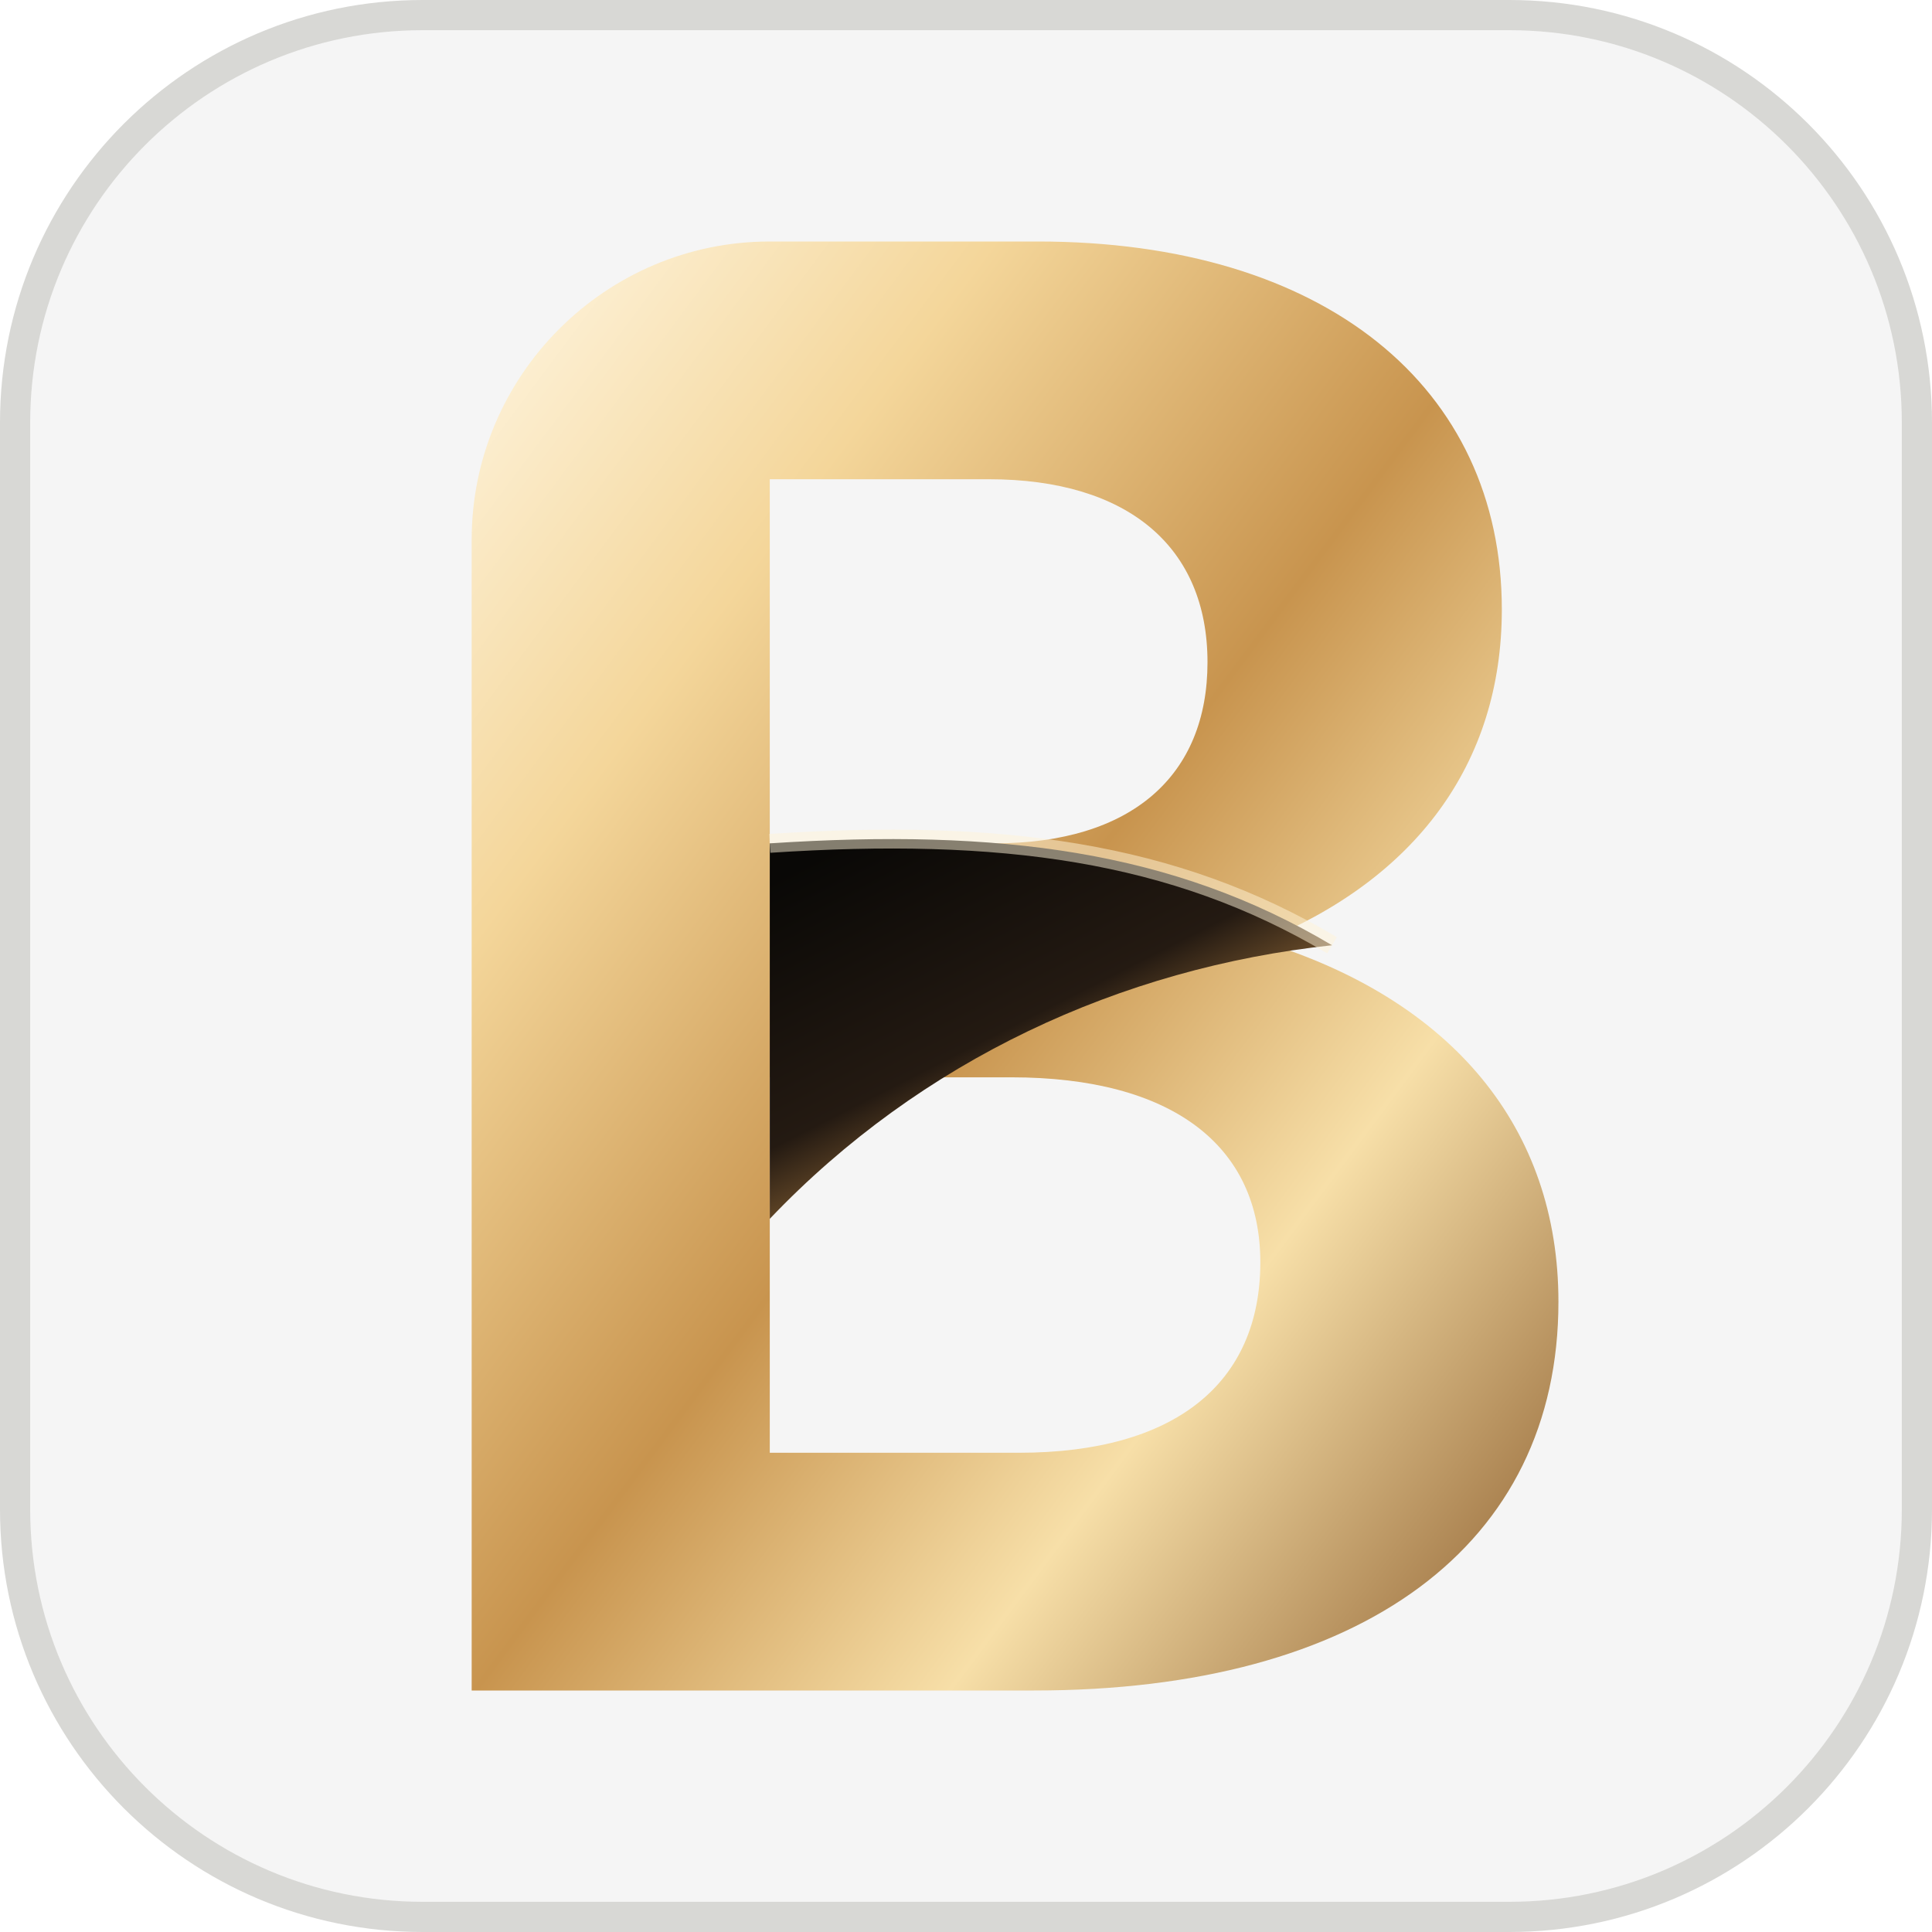
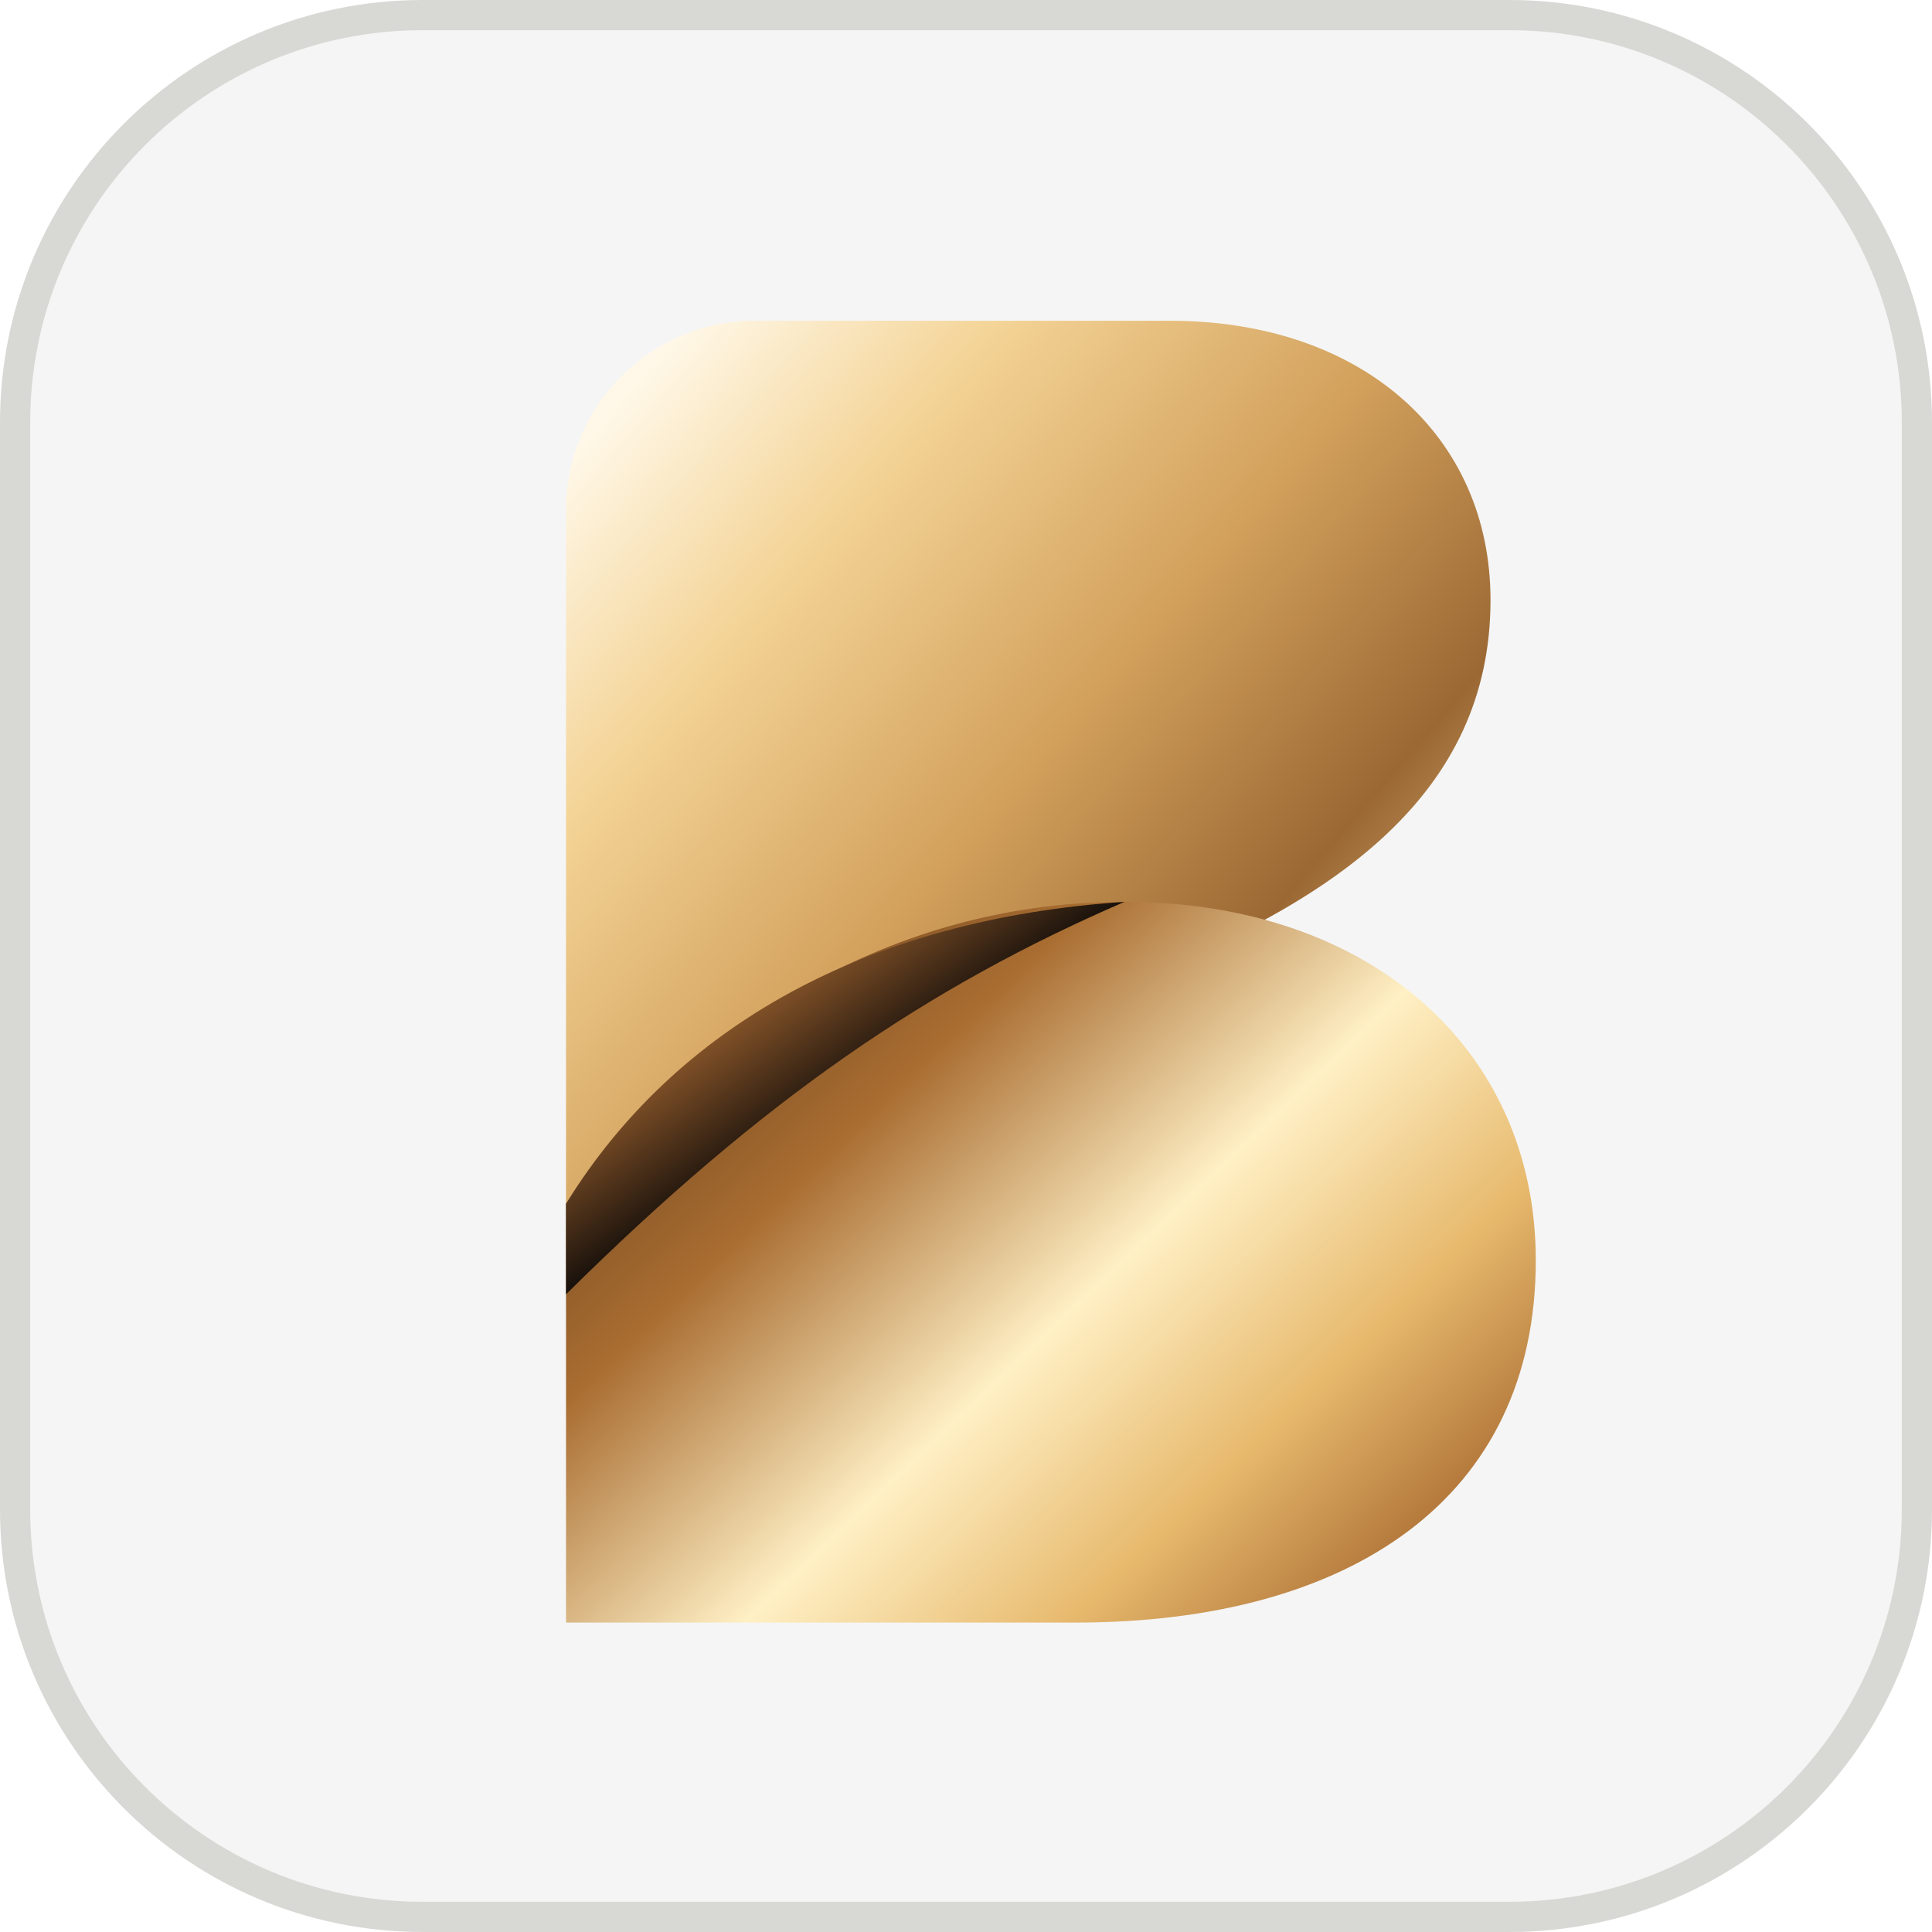
<svg xmlns="http://www.w3.org/2000/svg" viewBox="0 0 1024 1024">
  <defs>
-     <linearGradient id="g" x1="0" y1="0" x2="1" y2="1">
-       <stop offset="0" stop-color="#FFF7E4" />
-       <stop offset=".24" stop-color="#F4D69A" />
-       <stop offset=".5" stop-color="#C8944E" />
-       <stop offset=".72" stop-color="#F7DFA8" />
-       <stop offset="1" stop-color="#8A5B2B" />
+     <linearGradient id="t" x1=".05" y1=".1" x2=".95" y2=".85">
+       <stop offset="0" stop-color="#FFF8E8" />
+       <stop offset=".22" stop-color="#F4D497" />
+       <stop offset=".52" stop-color="#D2A05B" />
+       <stop offset=".78" stop-color="#9B6834" />
+       <stop offset="1" stop-color="#E8C27F" />
    </linearGradient>
-     <linearGradient id="f" x1=".15" y1="0" x2=".9" y2="1">
-       <stop offset="0" stop-color="#090806" />
-       <stop offset=".45" stop-color="#241A12" />
-       <stop offset=".72" stop-color="#A8793F" />
-       <stop offset="1" stop-color="#F1D59B" />
+     <linearGradient id="b" x1=".05" y1=".15" x2=".95" y2=".85">
+       <stop offset="0" stop-color="#6A421F" />
+       <stop offset=".26" stop-color="#A96D31" />
+       <stop offset=".55" stop-color="#FFF0C5" />
+       <stop offset=".78" stop-color="#E7B96D" />
+       <stop offset="1" stop-color="#A86A30" />
+     </linearGradient>
+     <linearGradient id="f" x1=".08" y1=".08" x2=".92" y2=".92">
+       <stop offset="0" stop-color="#FCE6B8" />
+       <stop offset=".25" stop-color="#8B572A" />
+       <stop offset=".5" stop-color="#17100B" />
+       <stop offset=".72" stop-color="#4B2F19" />
+       <stop offset="1" stop-color="#D39A50" />
    </linearGradient>
  </defs>
  <rect x="8" y="8" width="1008" height="1008" rx="216" fill="#F5F5F5" stroke="#D8D8D5" stroke-width="16" />
-   <path fill="url(#g)" d="M408 128h142c152 0 246 77 246 195 0 82-46 143-127 176 101 31 157 99 157 191 0 129-104 206-278 206H250V286c0-87 71-158 158-158Zm0 126v193h119c73 0 113-36 113-96 0-61-42-97-116-97H408Zm0 317v199h132c83 0 128-37 128-101 0-62-47-98-132-98H408Z" />
-   <path fill="url(#f)" d="M408 447c122-8 214 4 298 54-112 12-218 61-298 145V447Z" />
-   <path fill="none" stroke="#FFF4D8" stroke-opacity=".5" stroke-width="10" d="M408 447c122-8 214 4 298 54" />
+   <path fill="url(#t)" d="M300 170H620c102 0 170 61 170 148 0 103-82 161-199 205L300 638V270c0-55 45-100 100-100Z" />
+   <path fill="url(#b)" d="M300 638c76-103 181-160 296-160 130 0 218 78 218 190 0 126-98 192-244 192H300V638Z" />
+   <path fill="url(#f)" d="M300 638c58-94 160-151 296-160-104 45-191 104-296 208V638Z" />
</svg>
